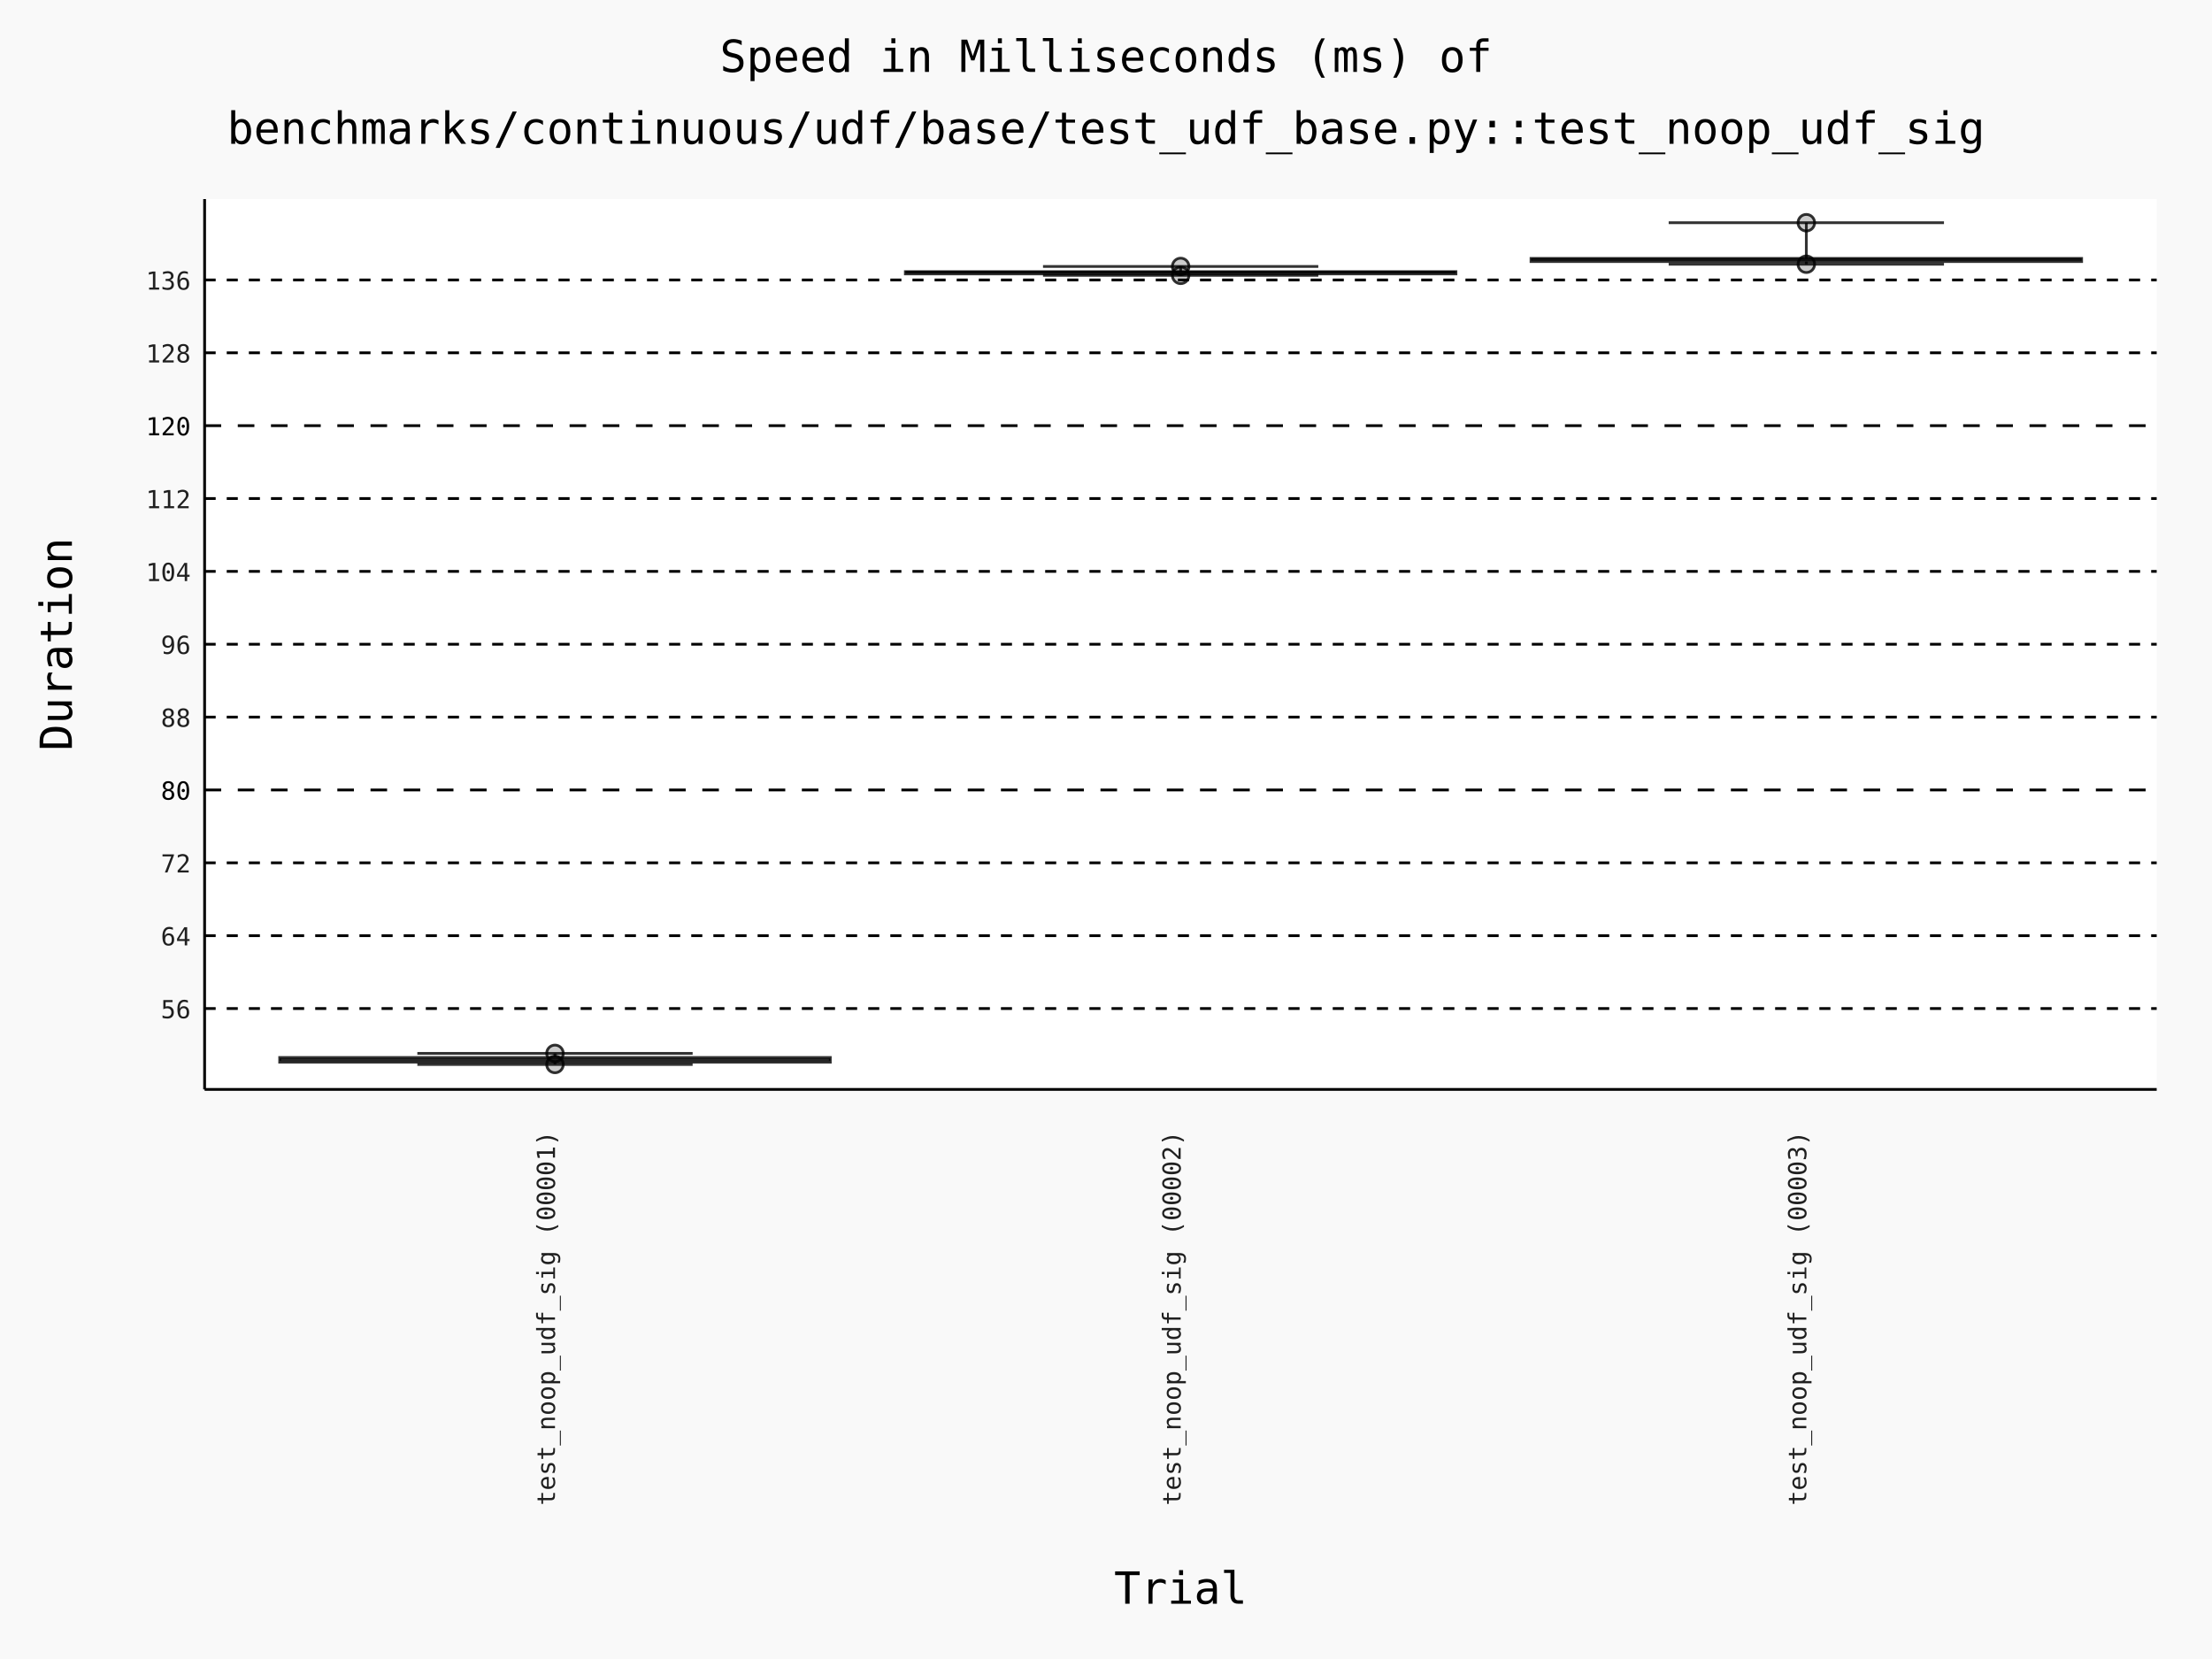
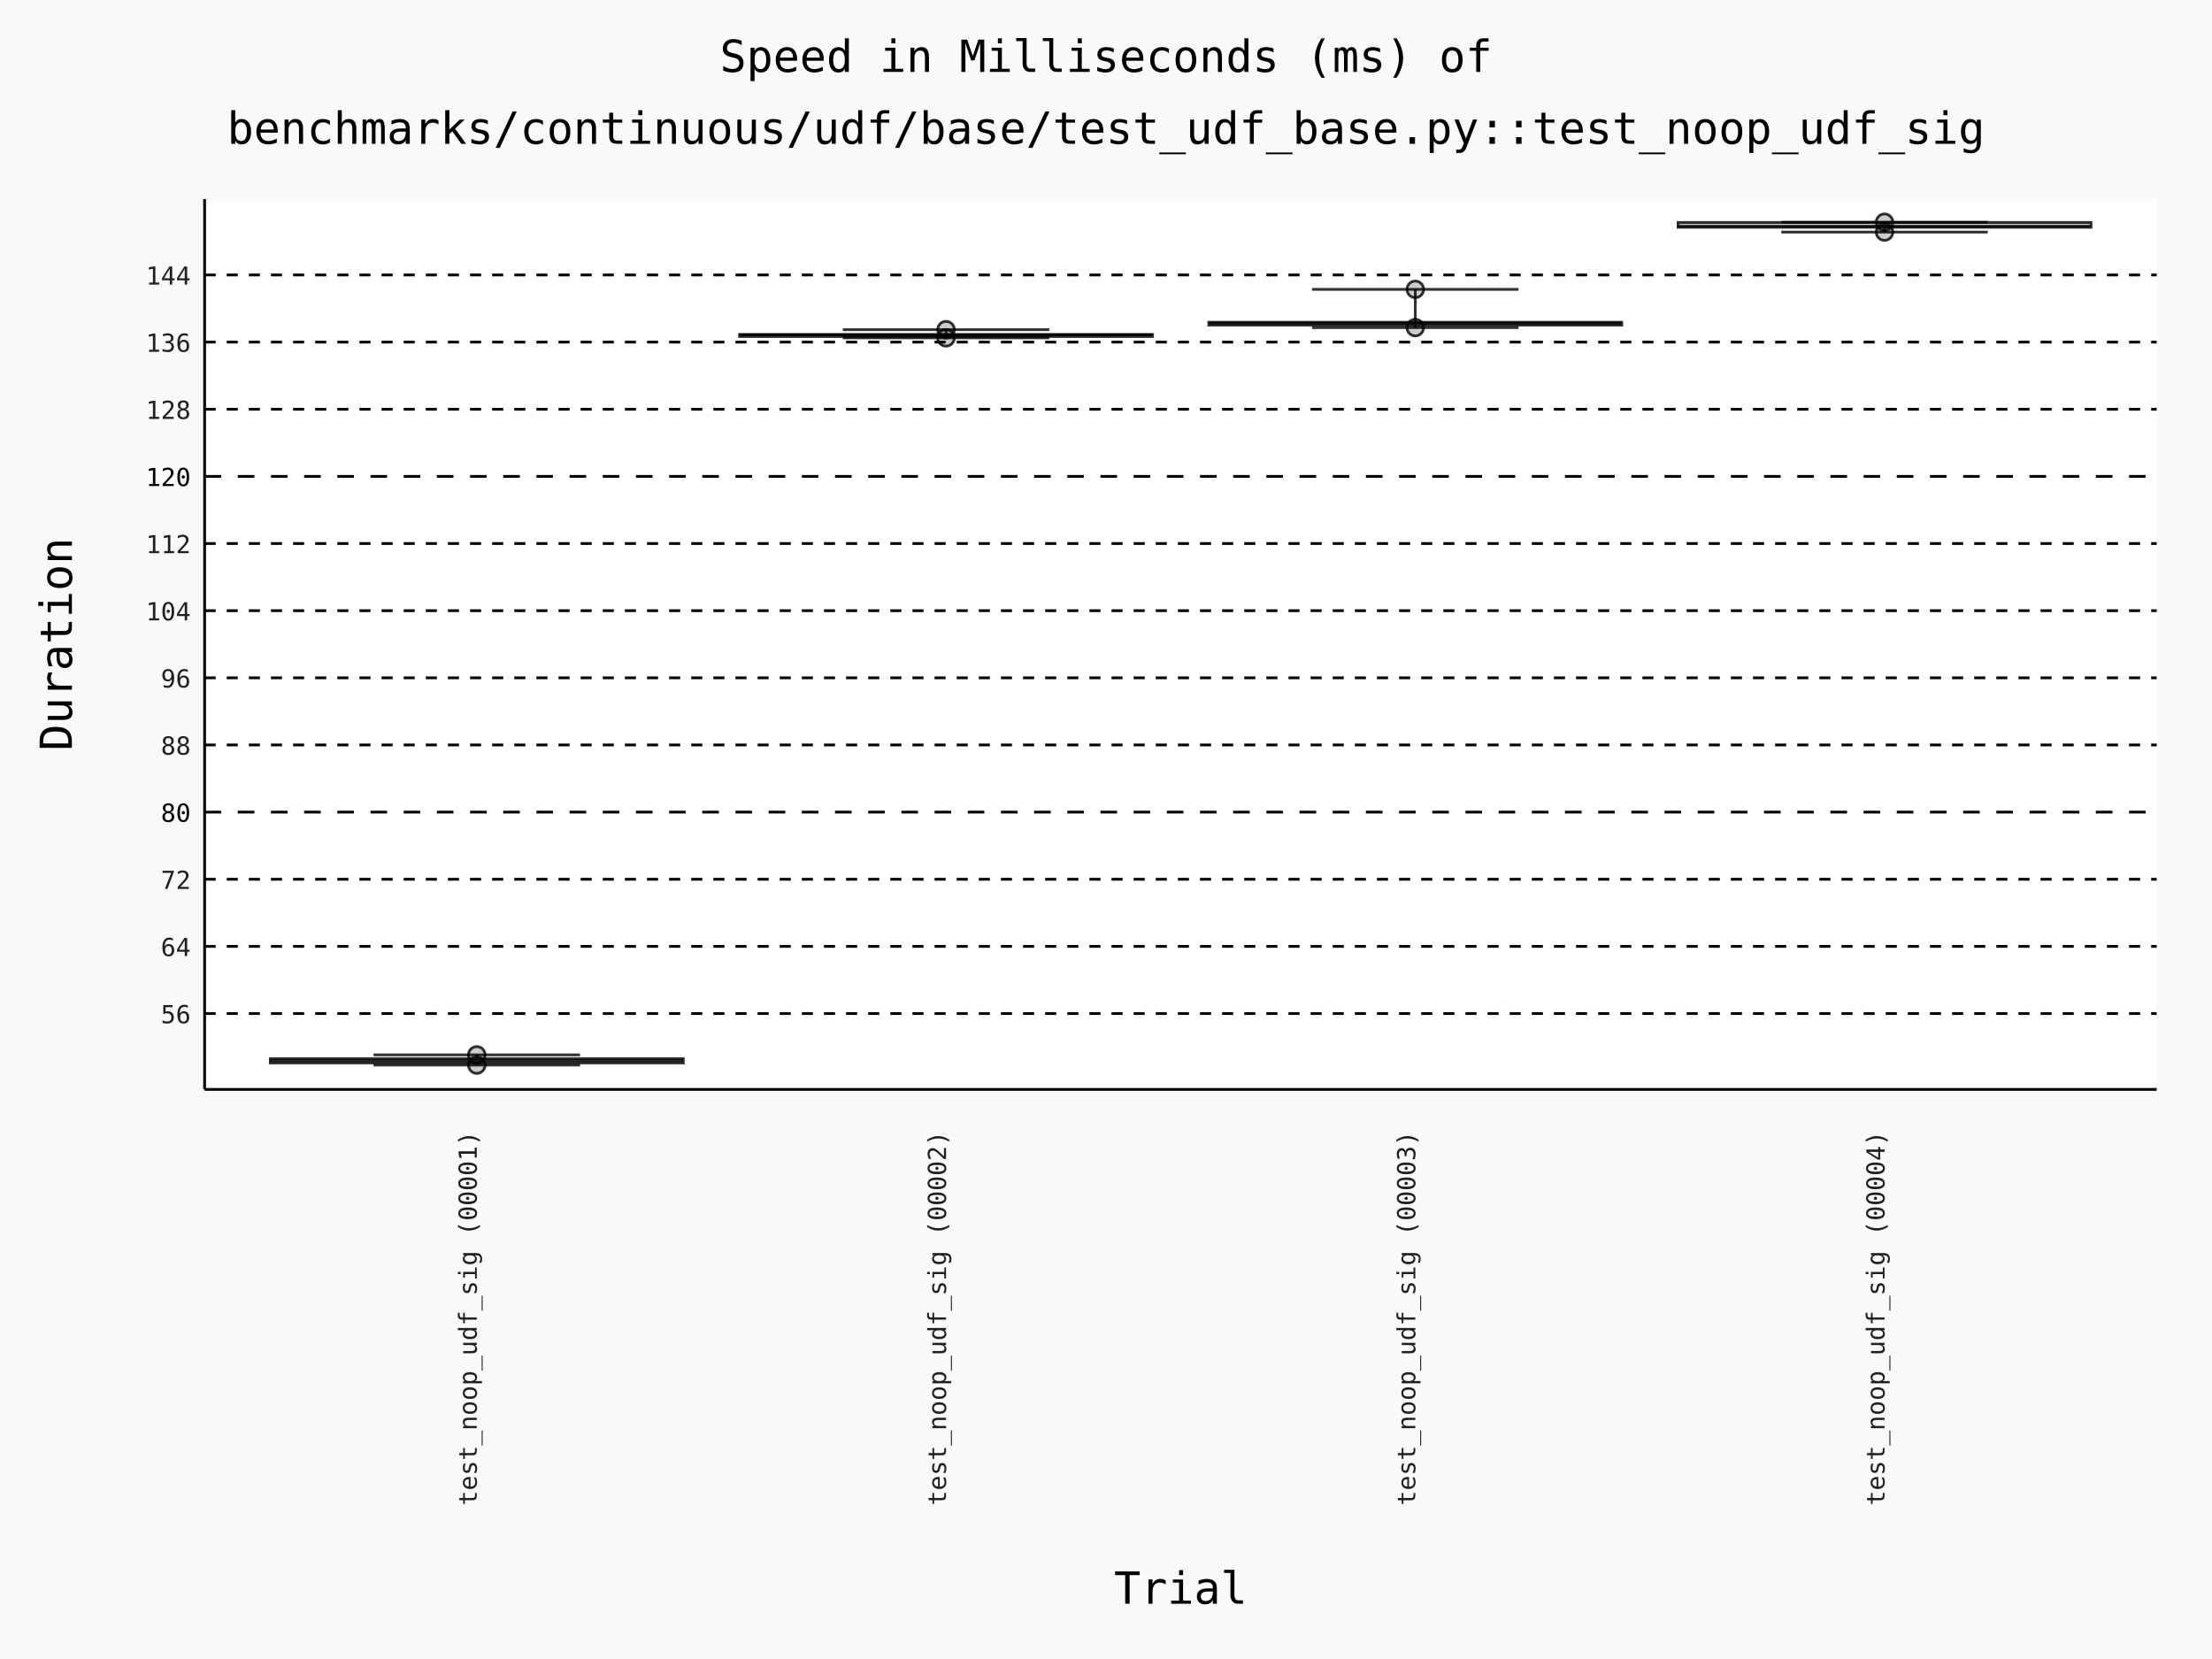
- <svg xmlns="http://www.w3.org/2000/svg" id="chart-b0cd703c-6c11-43a6-84f0-960ec50e42bd" class="pygal-chart" viewBox="0 0 800 600">
+ <svg xmlns="http://www.w3.org/2000/svg" id="chart-dc62181f-24dd-4dbd-af97-7933ad266899" class="pygal-chart" viewBox="0 0 800 600">
  <defs>
-     <style type="text/css">#chart-b0cd703c-6c11-43a6-84f0-960ec50e42bd{-webkit-user-select:none;-webkit-font-smoothing:antialiased;font-family:Consolas,"Deja Vu Sans Mono","Bitstream Vera Sans Mono","Courier New",monospace}#chart-b0cd703c-6c11-43a6-84f0-960ec50e42bd .title{font-family:Consolas,"Deja Vu Sans Mono","Bitstream Vera Sans Mono","Courier New",monospace;font-size:16px}#chart-b0cd703c-6c11-43a6-84f0-960ec50e42bd .legends .legend text{font-family:Consolas,"Deja Vu Sans Mono","Bitstream Vera Sans Mono","Courier New",monospace;font-size:14px}#chart-b0cd703c-6c11-43a6-84f0-960ec50e42bd .axis text{font-family:Consolas,"Deja Vu Sans Mono","Bitstream Vera Sans Mono","Courier New",monospace;font-size:10px}#chart-b0cd703c-6c11-43a6-84f0-960ec50e42bd .axis text.major{font-family:Consolas,"Deja Vu Sans Mono","Bitstream Vera Sans Mono","Courier New",monospace;font-size:10px}#chart-b0cd703c-6c11-43a6-84f0-960ec50e42bd .text-overlay text.value{font-family:Consolas,"Deja Vu Sans Mono","Bitstream Vera Sans Mono","Courier New",monospace;font-size:16px}#chart-b0cd703c-6c11-43a6-84f0-960ec50e42bd .text-overlay text.label{font-family:Consolas,"Deja Vu Sans Mono","Bitstream Vera Sans Mono","Courier New",monospace;font-size:10px}#chart-b0cd703c-6c11-43a6-84f0-960ec50e42bd .tooltip{font-family:Consolas,"Deja Vu Sans Mono","Bitstream Vera Sans Mono","Courier New",monospace;font-size:14px}#chart-b0cd703c-6c11-43a6-84f0-960ec50e42bd text.no_data{font-family:Consolas,"Deja Vu Sans Mono","Bitstream Vera Sans Mono","Courier New",monospace;font-size:64px}
- #chart-b0cd703c-6c11-43a6-84f0-960ec50e42bd{background-color:rgba(249,249,249,1)}#chart-b0cd703c-6c11-43a6-84f0-960ec50e42bd path,#chart-b0cd703c-6c11-43a6-84f0-960ec50e42bd line,#chart-b0cd703c-6c11-43a6-84f0-960ec50e42bd rect,#chart-b0cd703c-6c11-43a6-84f0-960ec50e42bd circle{-webkit-transition:150ms;-moz-transition:150ms;transition:150ms}#chart-b0cd703c-6c11-43a6-84f0-960ec50e42bd .graph &gt; .background{fill:rgba(249,249,249,1)}#chart-b0cd703c-6c11-43a6-84f0-960ec50e42bd .plot &gt; .background{fill:rgba(255,255,255,1)}#chart-b0cd703c-6c11-43a6-84f0-960ec50e42bd .graph{fill:rgba(0,0,0,.87)}#chart-b0cd703c-6c11-43a6-84f0-960ec50e42bd text.no_data{fill:rgba(0,0,0,1)}#chart-b0cd703c-6c11-43a6-84f0-960ec50e42bd .title{fill:rgba(0,0,0,1)}#chart-b0cd703c-6c11-43a6-84f0-960ec50e42bd .legends .legend text{fill:rgba(0,0,0,.87)}#chart-b0cd703c-6c11-43a6-84f0-960ec50e42bd .legends .legend:hover text{fill:rgba(0,0,0,1)}#chart-b0cd703c-6c11-43a6-84f0-960ec50e42bd .axis .line{stroke:rgba(0,0,0,1)}#chart-b0cd703c-6c11-43a6-84f0-960ec50e42bd .axis .guide.line{stroke:rgba(0,0,0,.54)}#chart-b0cd703c-6c11-43a6-84f0-960ec50e42bd .axis .major.line{stroke:rgba(0,0,0,.87)}#chart-b0cd703c-6c11-43a6-84f0-960ec50e42bd .axis text.major{fill:rgba(0,0,0,1)}#chart-b0cd703c-6c11-43a6-84f0-960ec50e42bd .axis.y .guides:hover .guide.line,#chart-b0cd703c-6c11-43a6-84f0-960ec50e42bd .line-graph .axis.x .guides:hover .guide.line,#chart-b0cd703c-6c11-43a6-84f0-960ec50e42bd .stackedline-graph .axis.x .guides:hover .guide.line,#chart-b0cd703c-6c11-43a6-84f0-960ec50e42bd .xy-graph .axis.x .guides:hover .guide.line{stroke:rgba(0,0,0,1)}#chart-b0cd703c-6c11-43a6-84f0-960ec50e42bd .axis .guides:hover text{fill:rgba(0,0,0,1)}#chart-b0cd703c-6c11-43a6-84f0-960ec50e42bd .reactive{fill-opacity:.7;stroke-opacity:.8;stroke-width:1}#chart-b0cd703c-6c11-43a6-84f0-960ec50e42bd .ci{stroke:rgba(0,0,0,.87)}#chart-b0cd703c-6c11-43a6-84f0-960ec50e42bd .reactive.active,#chart-b0cd703c-6c11-43a6-84f0-960ec50e42bd .active .reactive{fill-opacity:.8;stroke-opacity:.9;stroke-width:4}#chart-b0cd703c-6c11-43a6-84f0-960ec50e42bd .ci .reactive.active{stroke-width:1.5}#chart-b0cd703c-6c11-43a6-84f0-960ec50e42bd .series text{fill:rgba(0,0,0,1)}#chart-b0cd703c-6c11-43a6-84f0-960ec50e42bd .tooltip rect{fill:rgba(255,255,255,1);stroke:rgba(0,0,0,1);-webkit-transition:opacity 150ms;-moz-transition:opacity 150ms;transition:opacity 150ms}#chart-b0cd703c-6c11-43a6-84f0-960ec50e42bd .tooltip .label{fill:rgba(0,0,0,.87)}#chart-b0cd703c-6c11-43a6-84f0-960ec50e42bd .tooltip .label{fill:rgba(0,0,0,.87)}#chart-b0cd703c-6c11-43a6-84f0-960ec50e42bd .tooltip .legend{font-size:.8em;fill:rgba(0,0,0,.54)}#chart-b0cd703c-6c11-43a6-84f0-960ec50e42bd .tooltip .x_label{font-size:.6em;fill:rgba(0,0,0,1)}#chart-b0cd703c-6c11-43a6-84f0-960ec50e42bd .tooltip .xlink{font-size:.5em;text-decoration:underline}#chart-b0cd703c-6c11-43a6-84f0-960ec50e42bd .tooltip .value{font-size:1.5em}#chart-b0cd703c-6c11-43a6-84f0-960ec50e42bd .bound{font-size:.5em}#chart-b0cd703c-6c11-43a6-84f0-960ec50e42bd .max-value{font-size:.75em;fill:rgba(0,0,0,.54)}#chart-b0cd703c-6c11-43a6-84f0-960ec50e42bd .map-element{fill:rgba(255,255,255,1);stroke:rgba(0,0,0,.54) !important}#chart-b0cd703c-6c11-43a6-84f0-960ec50e42bd .map-element .reactive{fill-opacity:inherit;stroke-opacity:inherit}#chart-b0cd703c-6c11-43a6-84f0-960ec50e42bd .color-0,#chart-b0cd703c-6c11-43a6-84f0-960ec50e42bd .color-0 a:visited{stroke:#000000;fill:#000000}#chart-b0cd703c-6c11-43a6-84f0-960ec50e42bd .color-1,#chart-b0cd703c-6c11-43a6-84f0-960ec50e42bd .color-1 a:visited{stroke:#000000;fill:#000000}#chart-b0cd703c-6c11-43a6-84f0-960ec50e42bd .color-2,#chart-b0cd703c-6c11-43a6-84f0-960ec50e42bd .color-2 a:visited{stroke:#000000;fill:#000000}#chart-b0cd703c-6c11-43a6-84f0-960ec50e42bd .text-overlay .color-0 text{fill:white}#chart-b0cd703c-6c11-43a6-84f0-960ec50e42bd .text-overlay .color-1 text{fill:white}#chart-b0cd703c-6c11-43a6-84f0-960ec50e42bd .text-overlay .color-2 text{fill:white}
- #chart-b0cd703c-6c11-43a6-84f0-960ec50e42bd text.no_data{text-anchor:middle}#chart-b0cd703c-6c11-43a6-84f0-960ec50e42bd .guide.line{fill:none}#chart-b0cd703c-6c11-43a6-84f0-960ec50e42bd .centered{text-anchor:middle}#chart-b0cd703c-6c11-43a6-84f0-960ec50e42bd .title{text-anchor:middle}#chart-b0cd703c-6c11-43a6-84f0-960ec50e42bd .legends .legend text{fill-opacity:1}#chart-b0cd703c-6c11-43a6-84f0-960ec50e42bd .axis.x text{text-anchor:middle}#chart-b0cd703c-6c11-43a6-84f0-960ec50e42bd .axis.x:not(.web) text[transform]{text-anchor:start}#chart-b0cd703c-6c11-43a6-84f0-960ec50e42bd .axis.x:not(.web) text[transform].backwards{text-anchor:end}#chart-b0cd703c-6c11-43a6-84f0-960ec50e42bd .axis.y text{text-anchor:end}#chart-b0cd703c-6c11-43a6-84f0-960ec50e42bd .axis.y text[transform].backwards{text-anchor:start}#chart-b0cd703c-6c11-43a6-84f0-960ec50e42bd .axis.y2 text{text-anchor:start}#chart-b0cd703c-6c11-43a6-84f0-960ec50e42bd .axis.y2 text[transform].backwards{text-anchor:end}#chart-b0cd703c-6c11-43a6-84f0-960ec50e42bd .axis .guide.line{stroke-dasharray:4,4;stroke:black}#chart-b0cd703c-6c11-43a6-84f0-960ec50e42bd .axis .major.guide.line{stroke-dasharray:6,6;stroke:black}#chart-b0cd703c-6c11-43a6-84f0-960ec50e42bd .horizontal .axis.y .guide.line,#chart-b0cd703c-6c11-43a6-84f0-960ec50e42bd .horizontal .axis.y2 .guide.line,#chart-b0cd703c-6c11-43a6-84f0-960ec50e42bd .vertical .axis.x .guide.line{opacity:0}#chart-b0cd703c-6c11-43a6-84f0-960ec50e42bd .horizontal .axis.always_show .guide.line,#chart-b0cd703c-6c11-43a6-84f0-960ec50e42bd .vertical .axis.always_show .guide.line{opacity:1 !important}#chart-b0cd703c-6c11-43a6-84f0-960ec50e42bd .axis.y .guides:hover .guide.line,#chart-b0cd703c-6c11-43a6-84f0-960ec50e42bd .axis.y2 .guides:hover .guide.line,#chart-b0cd703c-6c11-43a6-84f0-960ec50e42bd .axis.x .guides:hover .guide.line{opacity:1}#chart-b0cd703c-6c11-43a6-84f0-960ec50e42bd .axis .guides:hover text{opacity:1}#chart-b0cd703c-6c11-43a6-84f0-960ec50e42bd .nofill{fill:none}#chart-b0cd703c-6c11-43a6-84f0-960ec50e42bd .subtle-fill{fill-opacity:.2}#chart-b0cd703c-6c11-43a6-84f0-960ec50e42bd .dot{stroke-width:1px;fill-opacity:1;stroke-opacity:1}#chart-b0cd703c-6c11-43a6-84f0-960ec50e42bd .dot.active{stroke-width:5px}#chart-b0cd703c-6c11-43a6-84f0-960ec50e42bd .dot.negative{fill:transparent}#chart-b0cd703c-6c11-43a6-84f0-960ec50e42bd text,#chart-b0cd703c-6c11-43a6-84f0-960ec50e42bd tspan{stroke:none !important}#chart-b0cd703c-6c11-43a6-84f0-960ec50e42bd .series text.active{opacity:1}#chart-b0cd703c-6c11-43a6-84f0-960ec50e42bd .tooltip rect{fill-opacity:.95;stroke-width:.5}#chart-b0cd703c-6c11-43a6-84f0-960ec50e42bd .tooltip text{fill-opacity:1}#chart-b0cd703c-6c11-43a6-84f0-960ec50e42bd .showable{visibility:hidden}#chart-b0cd703c-6c11-43a6-84f0-960ec50e42bd .showable.shown{visibility:visible}#chart-b0cd703c-6c11-43a6-84f0-960ec50e42bd .gauge-background{fill:rgba(229,229,229,1);stroke:none}#chart-b0cd703c-6c11-43a6-84f0-960ec50e42bd .bg-lines{stroke:rgba(249,249,249,1);stroke-width:2px}
+     <style type="text/css">#chart-dc62181f-24dd-4dbd-af97-7933ad266899{-webkit-user-select:none;-webkit-font-smoothing:antialiased;font-family:Consolas,"Deja Vu Sans Mono","Bitstream Vera Sans Mono","Courier New",monospace}#chart-dc62181f-24dd-4dbd-af97-7933ad266899 .title{font-family:Consolas,"Deja Vu Sans Mono","Bitstream Vera Sans Mono","Courier New",monospace;font-size:16px}#chart-dc62181f-24dd-4dbd-af97-7933ad266899 .legends .legend text{font-family:Consolas,"Deja Vu Sans Mono","Bitstream Vera Sans Mono","Courier New",monospace;font-size:14px}#chart-dc62181f-24dd-4dbd-af97-7933ad266899 .axis text{font-family:Consolas,"Deja Vu Sans Mono","Bitstream Vera Sans Mono","Courier New",monospace;font-size:10px}#chart-dc62181f-24dd-4dbd-af97-7933ad266899 .axis text.major{font-family:Consolas,"Deja Vu Sans Mono","Bitstream Vera Sans Mono","Courier New",monospace;font-size:10px}#chart-dc62181f-24dd-4dbd-af97-7933ad266899 .text-overlay text.value{font-family:Consolas,"Deja Vu Sans Mono","Bitstream Vera Sans Mono","Courier New",monospace;font-size:16px}#chart-dc62181f-24dd-4dbd-af97-7933ad266899 .text-overlay text.label{font-family:Consolas,"Deja Vu Sans Mono","Bitstream Vera Sans Mono","Courier New",monospace;font-size:10px}#chart-dc62181f-24dd-4dbd-af97-7933ad266899 .tooltip{font-family:Consolas,"Deja Vu Sans Mono","Bitstream Vera Sans Mono","Courier New",monospace;font-size:14px}#chart-dc62181f-24dd-4dbd-af97-7933ad266899 text.no_data{font-family:Consolas,"Deja Vu Sans Mono","Bitstream Vera Sans Mono","Courier New",monospace;font-size:64px}
+ #chart-dc62181f-24dd-4dbd-af97-7933ad266899{background-color:rgba(249,249,249,1)}#chart-dc62181f-24dd-4dbd-af97-7933ad266899 path,#chart-dc62181f-24dd-4dbd-af97-7933ad266899 line,#chart-dc62181f-24dd-4dbd-af97-7933ad266899 rect,#chart-dc62181f-24dd-4dbd-af97-7933ad266899 circle{-webkit-transition:150ms;-moz-transition:150ms;transition:150ms}#chart-dc62181f-24dd-4dbd-af97-7933ad266899 .graph &gt; .background{fill:rgba(249,249,249,1)}#chart-dc62181f-24dd-4dbd-af97-7933ad266899 .plot &gt; .background{fill:rgba(255,255,255,1)}#chart-dc62181f-24dd-4dbd-af97-7933ad266899 .graph{fill:rgba(0,0,0,.87)}#chart-dc62181f-24dd-4dbd-af97-7933ad266899 text.no_data{fill:rgba(0,0,0,1)}#chart-dc62181f-24dd-4dbd-af97-7933ad266899 .title{fill:rgba(0,0,0,1)}#chart-dc62181f-24dd-4dbd-af97-7933ad266899 .legends .legend text{fill:rgba(0,0,0,.87)}#chart-dc62181f-24dd-4dbd-af97-7933ad266899 .legends .legend:hover text{fill:rgba(0,0,0,1)}#chart-dc62181f-24dd-4dbd-af97-7933ad266899 .axis .line{stroke:rgba(0,0,0,1)}#chart-dc62181f-24dd-4dbd-af97-7933ad266899 .axis .guide.line{stroke:rgba(0,0,0,.54)}#chart-dc62181f-24dd-4dbd-af97-7933ad266899 .axis .major.line{stroke:rgba(0,0,0,.87)}#chart-dc62181f-24dd-4dbd-af97-7933ad266899 .axis text.major{fill:rgba(0,0,0,1)}#chart-dc62181f-24dd-4dbd-af97-7933ad266899 .axis.y .guides:hover .guide.line,#chart-dc62181f-24dd-4dbd-af97-7933ad266899 .line-graph .axis.x .guides:hover .guide.line,#chart-dc62181f-24dd-4dbd-af97-7933ad266899 .stackedline-graph .axis.x .guides:hover .guide.line,#chart-dc62181f-24dd-4dbd-af97-7933ad266899 .xy-graph .axis.x .guides:hover .guide.line{stroke:rgba(0,0,0,1)}#chart-dc62181f-24dd-4dbd-af97-7933ad266899 .axis .guides:hover text{fill:rgba(0,0,0,1)}#chart-dc62181f-24dd-4dbd-af97-7933ad266899 .reactive{fill-opacity:.7;stroke-opacity:.8;stroke-width:1}#chart-dc62181f-24dd-4dbd-af97-7933ad266899 .ci{stroke:rgba(0,0,0,.87)}#chart-dc62181f-24dd-4dbd-af97-7933ad266899 .reactive.active,#chart-dc62181f-24dd-4dbd-af97-7933ad266899 .active .reactive{fill-opacity:.8;stroke-opacity:.9;stroke-width:4}#chart-dc62181f-24dd-4dbd-af97-7933ad266899 .ci .reactive.active{stroke-width:1.5}#chart-dc62181f-24dd-4dbd-af97-7933ad266899 .series text{fill:rgba(0,0,0,1)}#chart-dc62181f-24dd-4dbd-af97-7933ad266899 .tooltip rect{fill:rgba(255,255,255,1);stroke:rgba(0,0,0,1);-webkit-transition:opacity 150ms;-moz-transition:opacity 150ms;transition:opacity 150ms}#chart-dc62181f-24dd-4dbd-af97-7933ad266899 .tooltip .label{fill:rgba(0,0,0,.87)}#chart-dc62181f-24dd-4dbd-af97-7933ad266899 .tooltip .label{fill:rgba(0,0,0,.87)}#chart-dc62181f-24dd-4dbd-af97-7933ad266899 .tooltip .legend{font-size:.8em;fill:rgba(0,0,0,.54)}#chart-dc62181f-24dd-4dbd-af97-7933ad266899 .tooltip .x_label{font-size:.6em;fill:rgba(0,0,0,1)}#chart-dc62181f-24dd-4dbd-af97-7933ad266899 .tooltip .xlink{font-size:.5em;text-decoration:underline}#chart-dc62181f-24dd-4dbd-af97-7933ad266899 .tooltip .value{font-size:1.5em}#chart-dc62181f-24dd-4dbd-af97-7933ad266899 .bound{font-size:.5em}#chart-dc62181f-24dd-4dbd-af97-7933ad266899 .max-value{font-size:.75em;fill:rgba(0,0,0,.54)}#chart-dc62181f-24dd-4dbd-af97-7933ad266899 .map-element{fill:rgba(255,255,255,1);stroke:rgba(0,0,0,.54) !important}#chart-dc62181f-24dd-4dbd-af97-7933ad266899 .map-element .reactive{fill-opacity:inherit;stroke-opacity:inherit}#chart-dc62181f-24dd-4dbd-af97-7933ad266899 .color-0,#chart-dc62181f-24dd-4dbd-af97-7933ad266899 .color-0 a:visited{stroke:#000000;fill:#000000}#chart-dc62181f-24dd-4dbd-af97-7933ad266899 .color-1,#chart-dc62181f-24dd-4dbd-af97-7933ad266899 .color-1 a:visited{stroke:#000000;fill:#000000}#chart-dc62181f-24dd-4dbd-af97-7933ad266899 .color-2,#chart-dc62181f-24dd-4dbd-af97-7933ad266899 .color-2 a:visited{stroke:#000000;fill:#000000}#chart-dc62181f-24dd-4dbd-af97-7933ad266899 .color-3,#chart-dc62181f-24dd-4dbd-af97-7933ad266899 .color-3 a:visited{stroke:#000000;fill:#000000}#chart-dc62181f-24dd-4dbd-af97-7933ad266899 .text-overlay .color-0 text{fill:white}#chart-dc62181f-24dd-4dbd-af97-7933ad266899 .text-overlay .color-1 text{fill:white}#chart-dc62181f-24dd-4dbd-af97-7933ad266899 .text-overlay .color-2 text{fill:white}#chart-dc62181f-24dd-4dbd-af97-7933ad266899 .text-overlay .color-3 text{fill:white}
+ #chart-dc62181f-24dd-4dbd-af97-7933ad266899 text.no_data{text-anchor:middle}#chart-dc62181f-24dd-4dbd-af97-7933ad266899 .guide.line{fill:none}#chart-dc62181f-24dd-4dbd-af97-7933ad266899 .centered{text-anchor:middle}#chart-dc62181f-24dd-4dbd-af97-7933ad266899 .title{text-anchor:middle}#chart-dc62181f-24dd-4dbd-af97-7933ad266899 .legends .legend text{fill-opacity:1}#chart-dc62181f-24dd-4dbd-af97-7933ad266899 .axis.x text{text-anchor:middle}#chart-dc62181f-24dd-4dbd-af97-7933ad266899 .axis.x:not(.web) text[transform]{text-anchor:start}#chart-dc62181f-24dd-4dbd-af97-7933ad266899 .axis.x:not(.web) text[transform].backwards{text-anchor:end}#chart-dc62181f-24dd-4dbd-af97-7933ad266899 .axis.y text{text-anchor:end}#chart-dc62181f-24dd-4dbd-af97-7933ad266899 .axis.y text[transform].backwards{text-anchor:start}#chart-dc62181f-24dd-4dbd-af97-7933ad266899 .axis.y2 text{text-anchor:start}#chart-dc62181f-24dd-4dbd-af97-7933ad266899 .axis.y2 text[transform].backwards{text-anchor:end}#chart-dc62181f-24dd-4dbd-af97-7933ad266899 .axis .guide.line{stroke-dasharray:4,4;stroke:black}#chart-dc62181f-24dd-4dbd-af97-7933ad266899 .axis .major.guide.line{stroke-dasharray:6,6;stroke:black}#chart-dc62181f-24dd-4dbd-af97-7933ad266899 .horizontal .axis.y .guide.line,#chart-dc62181f-24dd-4dbd-af97-7933ad266899 .horizontal .axis.y2 .guide.line,#chart-dc62181f-24dd-4dbd-af97-7933ad266899 .vertical .axis.x .guide.line{opacity:0}#chart-dc62181f-24dd-4dbd-af97-7933ad266899 .horizontal .axis.always_show .guide.line,#chart-dc62181f-24dd-4dbd-af97-7933ad266899 .vertical .axis.always_show .guide.line{opacity:1 !important}#chart-dc62181f-24dd-4dbd-af97-7933ad266899 .axis.y .guides:hover .guide.line,#chart-dc62181f-24dd-4dbd-af97-7933ad266899 .axis.y2 .guides:hover .guide.line,#chart-dc62181f-24dd-4dbd-af97-7933ad266899 .axis.x .guides:hover .guide.line{opacity:1}#chart-dc62181f-24dd-4dbd-af97-7933ad266899 .axis .guides:hover text{opacity:1}#chart-dc62181f-24dd-4dbd-af97-7933ad266899 .nofill{fill:none}#chart-dc62181f-24dd-4dbd-af97-7933ad266899 .subtle-fill{fill-opacity:.2}#chart-dc62181f-24dd-4dbd-af97-7933ad266899 .dot{stroke-width:1px;fill-opacity:1;stroke-opacity:1}#chart-dc62181f-24dd-4dbd-af97-7933ad266899 .dot.active{stroke-width:5px}#chart-dc62181f-24dd-4dbd-af97-7933ad266899 .dot.negative{fill:transparent}#chart-dc62181f-24dd-4dbd-af97-7933ad266899 text,#chart-dc62181f-24dd-4dbd-af97-7933ad266899 tspan{stroke:none !important}#chart-dc62181f-24dd-4dbd-af97-7933ad266899 .series text.active{opacity:1}#chart-dc62181f-24dd-4dbd-af97-7933ad266899 .tooltip rect{fill-opacity:.95;stroke-width:.5}#chart-dc62181f-24dd-4dbd-af97-7933ad266899 .tooltip text{fill-opacity:1}#chart-dc62181f-24dd-4dbd-af97-7933ad266899 .showable{visibility:hidden}#chart-dc62181f-24dd-4dbd-af97-7933ad266899 .showable.shown{visibility:visible}#chart-dc62181f-24dd-4dbd-af97-7933ad266899 .gauge-background{fill:rgba(229,229,229,1);stroke:none}#chart-dc62181f-24dd-4dbd-af97-7933ad266899 .bg-lines{stroke:rgba(249,249,249,1);stroke-width:2px}
.tooltip .value{font-size:1em !important}.axis text{font-size:9px !important}</style>
  </defs>
  <g class="graph custombox-graph vertical">
    <rect x="0" y="0" width="800" height="600" class="background" />
    <g transform="translate(74, 72)" class="plot">
      <rect x="0" y="0" width="706.0" height="322.0" class="background" />
      <g class="axis y always_show">
        <path d="M0 322 h706" class="line" />
        <g class="guides">
-           <path d="M0 292.751 h706" class="guide line" />
-           <text x="-5" y="296.251" class="">56</text>
+           <path d="M0 294.56 h706" class="guide line" />
+           <text x="-5" y="298.06" class="">56</text>
        </g>
        <g class="guides">
-           <path d="M0 266.401 h706" class="guide line" />
-           <text x="-5" y="269.901" class="">64</text>
+           <path d="M0 270.276 h706" class="guide line" />
+           <text x="-5" y="273.776" class="">64</text>
        </g>
        <g class="guides">
-           <path d="M0 240.051 h706" class="guide line" />
-           <text x="-5" y="243.551" class="">72</text>
+           <path d="M0 245.992 h706" class="guide line" />
+           <text x="-5" y="249.492" class="">72</text>
        </g>
        <g class="guides">
-           <path d="M0 213.7 h706" class="major guide line" />
-           <text x="-5" y="217.2" class="major">80</text>
+           <path d="M0 221.709 h706" class="major guide line" />
+           <text x="-5" y="225.209" class="major">80</text>
        </g>
        <g class="guides">
-           <path d="M0 187.35 h706" class="guide line" />
-           <text x="-5" y="190.85" class="">88</text>
+           <path d="M0 197.425 h706" class="guide line" />
+           <text x="-5" y="200.925" class="">88</text>
        </g>
        <g class="guides">
-           <path d="M0 161 h706" class="guide line" />
-           <text x="-5" y="164.5" class="">96</text>
+           <path d="M0 173.142 h706" class="guide line" />
+           <text x="-5" y="176.642" class="">96</text>
        </g>
        <g class="guides">
-           <path d="M0 134.65 h706" class="guide line" />
-           <text x="-5" y="138.15" class="">104</text>
+           <path d="M0 148.858 h706" class="guide line" />
+           <text x="-5" y="152.358" class="">104</text>
        </g>
        <g class="guides">
-           <path d="M0 108.3 h706" class="guide line" />
-           <text x="-5" y="111.8" class="">112</text>
+           <path d="M0 124.575 h706" class="guide line" />
+           <text x="-5" y="128.075" class="">112</text>
        </g>
        <g class="guides">
-           <path d="M0 81.949 h706" class="major guide line" />
-           <text x="-5" y="85.449" class="major">120</text>
+           <path d="M0 100.291 h706" class="major guide line" />
+           <text x="-5" y="103.791" class="major">120</text>
        </g>
        <g class="guides">
-           <path d="M0 55.599 h706" class="guide line" />
-           <text x="-5" y="59.099" class="">128</text>
+           <path d="M0 76.008 h706" class="guide line" />
+           <text x="-5" y="79.508" class="">128</text>
        </g>
        <g class="guides">
-           <path d="M0 29.249 h706" class="guide line" />
-           <text x="-5" y="32.749" class="">136</text>
+           <path d="M0 51.724 h706" class="guide line" />
+           <text x="-5" y="55.224" class="">136</text>
+         </g>
+         <g class="guides">
+           <path d="M0 27.44 h706" class="guide line" />
+           <text x="-5" y="30.94" class="">144</text>
        </g>
      </g>
      <g class="axis x">
        <path d="M0 0 v322" class="line" />
        <g class="guides">
-           <path d="M126.718 0 v322" class="guide line" />
-           <text x="126.718" y="337.0" class="backwards" transform="rotate(270 126.7179 337)">test_noop_udf_sig (00001)</text>
+           <path d="M98.433 0 v322" class="guide line" />
+           <text x="98.433" y="337.0" class="backwards" transform="rotate(270 98.43269 337)">test_noop_udf_sig (00001)</text>
        </g>
        <g class="guides">
-           <path d="M353 0 v322" class="guide line" />
-           <text x="353.0" y="337.0" class="backwards" transform="rotate(270 353 337)">test_noop_udf_sig (00002)</text>
+           <path d="M268.144 0 v322" class="guide line" />
+           <text x="268.144" y="337.0" class="backwards" transform="rotate(270 268.1442 337)">test_noop_udf_sig (00002)</text>
        </g>
        <g class="guides">
-           <path d="M579.282 0 v322" class="guide line" />
-           <text x="579.282" y="337.0" class="backwards" transform="rotate(270 579.2821 337)">test_noop_udf_sig (00003)</text>
+           <path d="M437.856 0 v322" class="guide line" />
+           <text x="437.856" y="337.0" class="backwards" transform="rotate(270 437.8558 337)">test_noop_udf_sig (00003)</text>
+         </g>
+         <g class="guides">
+           <path d="M607.567 0 v322" class="guide line" />
+           <text x="607.567" y="337.0" class="backwards" transform="rotate(270 607.5673 337)">test_noop_udf_sig (00004)</text>
        </g>
      </g>
      <g class="series serie-0 color-0">
        <g class="boxes">
          <g class="box">
-             <path stroke-width="3" d="M76.936 312.982 L176.5 312.982" class="reactive tooltip-trigger" />
-             <path stroke-width="3" d="M27.154 311.23 L226.282 311.23" class="reactive tooltip-trigger" />
-             <path stroke-width="3" d="M76.936 308.97 L176.5 308.97" class="reactive tooltip-trigger" />
-             <path stroke-width="2" d="M126.718 312.982 L126.718 312.146" class="reactive tooltip-trigger" />
-             <path stroke-width="2" d="M126.718 308.97 L126.718 310.458" class="reactive tooltip-trigger" />
-             <rect x="27.154" y="310.458" height="1.687" width="199.128" class="subtle-fill reactive tooltip-trigger" />
-             <circle cx="126.718" cy="312.982" r="3" class="subtle-fill reactive tooltip-trigger" />
-             <circle cx="126.718" cy="308.97" r="3" class="subtle-fill reactive tooltip-trigger" />
+             <path stroke-width="3" d="M61.096 313.203 L135.769 313.203" class="reactive tooltip-trigger" />
+             <path stroke-width="3" d="M23.76 311.589 L173.106 311.589" class="reactive tooltip-trigger" />
+             <path stroke-width="3" d="M61.096 309.506 L135.769 309.506" class="reactive tooltip-trigger" />
+             <path stroke-width="2" d="M98.433 313.203 L98.433 312.433" class="reactive tooltip-trigger" />
+             <path stroke-width="2" d="M98.433 309.506 L98.433 310.878" class="reactive tooltip-trigger" />
+             <rect x="23.76" y="310.878" height="1.555" width="149.346" class="subtle-fill reactive tooltip-trigger" />
+             <circle cx="98.433" cy="313.203" r="3" class="subtle-fill reactive tooltip-trigger" />
+             <circle cx="98.433" cy="309.506" r="3" class="subtle-fill reactive tooltip-trigger" />
          </g>
        </g>
      </g>
      <g class="series serie-1 color-1">
        <g class="boxes">
          <g class="box">
-             <path stroke-width="3" d="M303.218 27.581 L402.782 27.581" class="reactive tooltip-trigger" />
-             <path stroke-width="3" d="M253.436 26.433 L452.564 26.433" class="reactive tooltip-trigger" />
-             <path stroke-width="3" d="M303.218 24.372 L402.782 24.372" class="reactive tooltip-trigger" />
-             <path stroke-width="2" d="M353 27.581 L353 27.061" class="reactive tooltip-trigger" />
-             <path stroke-width="2" d="M353 24.372 L353 26.251" class="reactive tooltip-trigger" />
-             <rect x="253.436" y="26.251" height="0.81" width="199.128" class="subtle-fill reactive tooltip-trigger" />
-             <circle cx="353" cy="27.581" r="3" class="subtle-fill reactive tooltip-trigger" />
-             <circle cx="353" cy="24.372" r="3" class="subtle-fill reactive tooltip-trigger" />
+             <path stroke-width="3" d="M230.808 50.187 L305.481 50.187" class="reactive tooltip-trigger" />
+             <path stroke-width="3" d="M193.471 49.129 L342.817 49.129" class="reactive tooltip-trigger" />
+             <path stroke-width="3" d="M230.808 47.229 L305.481 47.229" class="reactive tooltip-trigger" />
+             <path stroke-width="2" d="M268.144 50.187 L268.144 49.708" class="reactive tooltip-trigger" />
+             <path stroke-width="2" d="M268.144 47.229 L268.144 48.961" class="reactive tooltip-trigger" />
+             <rect x="193.471" y="48.961" height="0.746" width="149.346" class="subtle-fill reactive tooltip-trigger" />
+             <circle cx="268.144" cy="50.187" r="3" class="subtle-fill reactive tooltip-trigger" />
+             <circle cx="268.144" cy="47.229" r="3" class="subtle-fill reactive tooltip-trigger" />
          </g>
        </g>
      </g>
      <g class="series serie-2 color-2">
        <g class="boxes">
          <g class="box">
-             <path stroke-width="3" d="M529.5 23.562 L629.064 23.562" class="reactive tooltip-trigger" />
-             <path stroke-width="3" d="M479.718 21.813 L678.846 21.813" class="reactive tooltip-trigger" />
-             <path stroke-width="3" d="M529.5 8.549 L629.064 8.549" class="reactive tooltip-trigger" />
-             <path stroke-width="2" d="M579.282 23.562 L579.282 22.594" class="reactive tooltip-trigger" />
-             <path stroke-width="2" d="M579.282 8.549 L579.282 21.467" class="reactive tooltip-trigger" />
-             <rect x="479.718" y="21.467" height="1.127" width="199.128" class="subtle-fill reactive tooltip-trigger" />
-             <circle cx="579.282" cy="23.562" r="3" class="subtle-fill reactive tooltip-trigger" />
-             <circle cx="579.282" cy="8.549" r="3" class="subtle-fill reactive tooltip-trigger" />
+             <path stroke-width="3" d="M400.519 46.483 L475.192 46.483" class="reactive tooltip-trigger" />
+             <path stroke-width="3" d="M363.183 44.871 L512.529 44.871" class="reactive tooltip-trigger" />
+             <path stroke-width="3" d="M400.519 32.648 L475.192 32.648" class="reactive tooltip-trigger" />
+             <path stroke-width="2" d="M437.856 46.483 L437.856 45.591" class="reactive tooltip-trigger" />
+             <path stroke-width="2" d="M437.856 32.648 L437.856 44.552" class="reactive tooltip-trigger" />
+             <rect x="363.183" y="44.552" height="1.039" width="149.346" class="subtle-fill reactive tooltip-trigger" />
+             <circle cx="437.856" cy="46.483" r="3" class="subtle-fill reactive tooltip-trigger" />
+             <circle cx="437.856" cy="32.648" r="3" class="subtle-fill reactive tooltip-trigger" />
+           </g>
+         </g>
+       </g>
+       <g class="series serie-3 color-3">
+         <g class="boxes">
+           <g class="box">
+             <path stroke-width="3" d="M570.231 11.936 L644.904 11.936" class="reactive tooltip-trigger" />
+             <path stroke-width="3" d="M532.894 9.84 L682.24 9.84" class="reactive tooltip-trigger" />
+             <path stroke-width="3" d="M570.231 8.378 L644.904 8.378" class="reactive tooltip-trigger" />
+             <path stroke-width="2" d="M607.567 11.936 L607.567 10.188" class="reactive tooltip-trigger" />
+             <path stroke-width="2" d="M607.567 8.378 L607.567 8.458" class="reactive tooltip-trigger" />
+             <rect x="532.894" y="8.458" height="1.73" width="149.346" class="subtle-fill reactive tooltip-trigger" />
+             <circle cx="607.567" cy="11.936" r="3" class="subtle-fill reactive tooltip-trigger" />
+             <circle cx="607.567" cy="8.378" r="3" class="subtle-fill reactive tooltip-trigger" />
          </g>
        </g>
      </g>
    </g>
    <g class="titles">
      <text x="400.0" y="26" class="title plot_title">Speed in Milliseconds (ms) of</text>
      <text x="400.0" y="52" class="title plot_title">benchmarks/continuous/udf/base/test_udf_base.py::test_noop_udf_sig</text>
      <text x="427.0" y="580.0" class="title">Trial</text>
      <text x="0" y="259.0" class="title" transform="rotate(-90 0 233)">Duration</text>
    </g>
    <g transform="translate(74, 72)" class="plot overlay">
      <g class="series serie-0 color-0" />
      <g class="series serie-1 color-1" />
      <g class="series serie-2 color-2" />
+       <g class="series serie-3 color-3" />
    </g>
    <g transform="translate(74, 72)" class="plot text-overlay">
      <g class="series serie-0 color-0" />
      <g class="series serie-1 color-1" />
      <g class="series serie-2 color-2" />
+       <g class="series serie-3 color-3" />
    </g>
    <g transform="translate(74, 72)" class="plot tooltip-overlay">
      <g transform="translate(0 0)" style="opacity: 0" class="tooltip">
        <rect rx="0" ry="0" width="0" height="0" class="tooltip-box" />
        <g class="text" />
      </g>
    </g>
  </g>
</svg>
